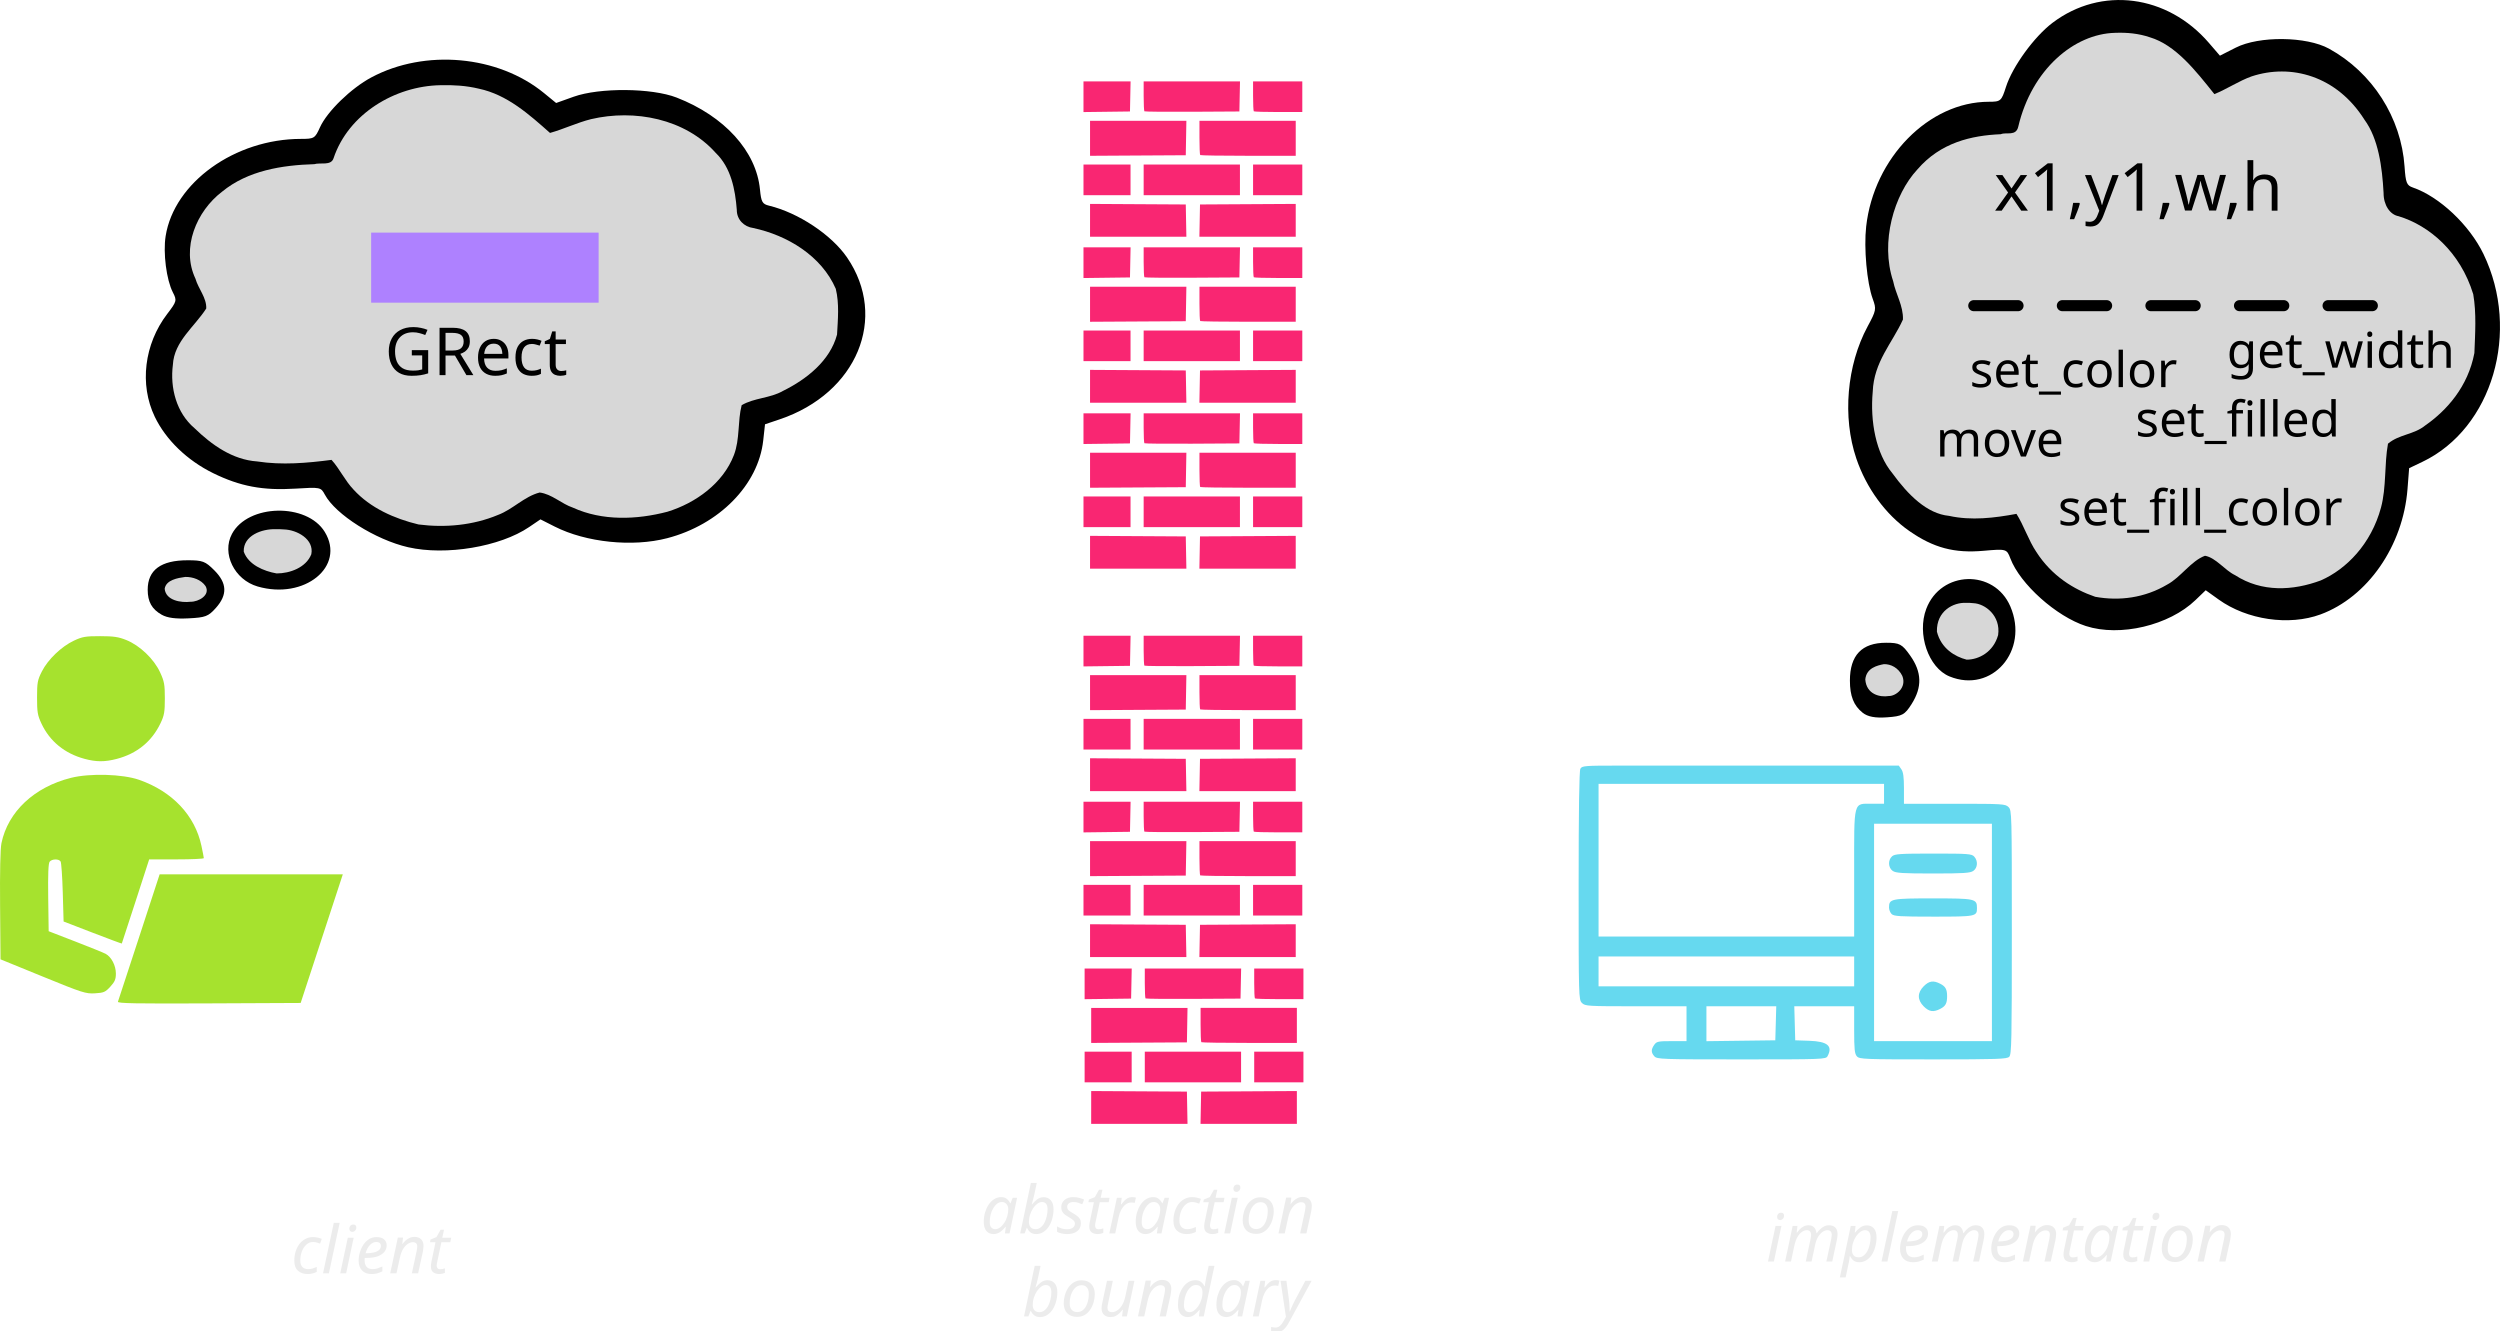
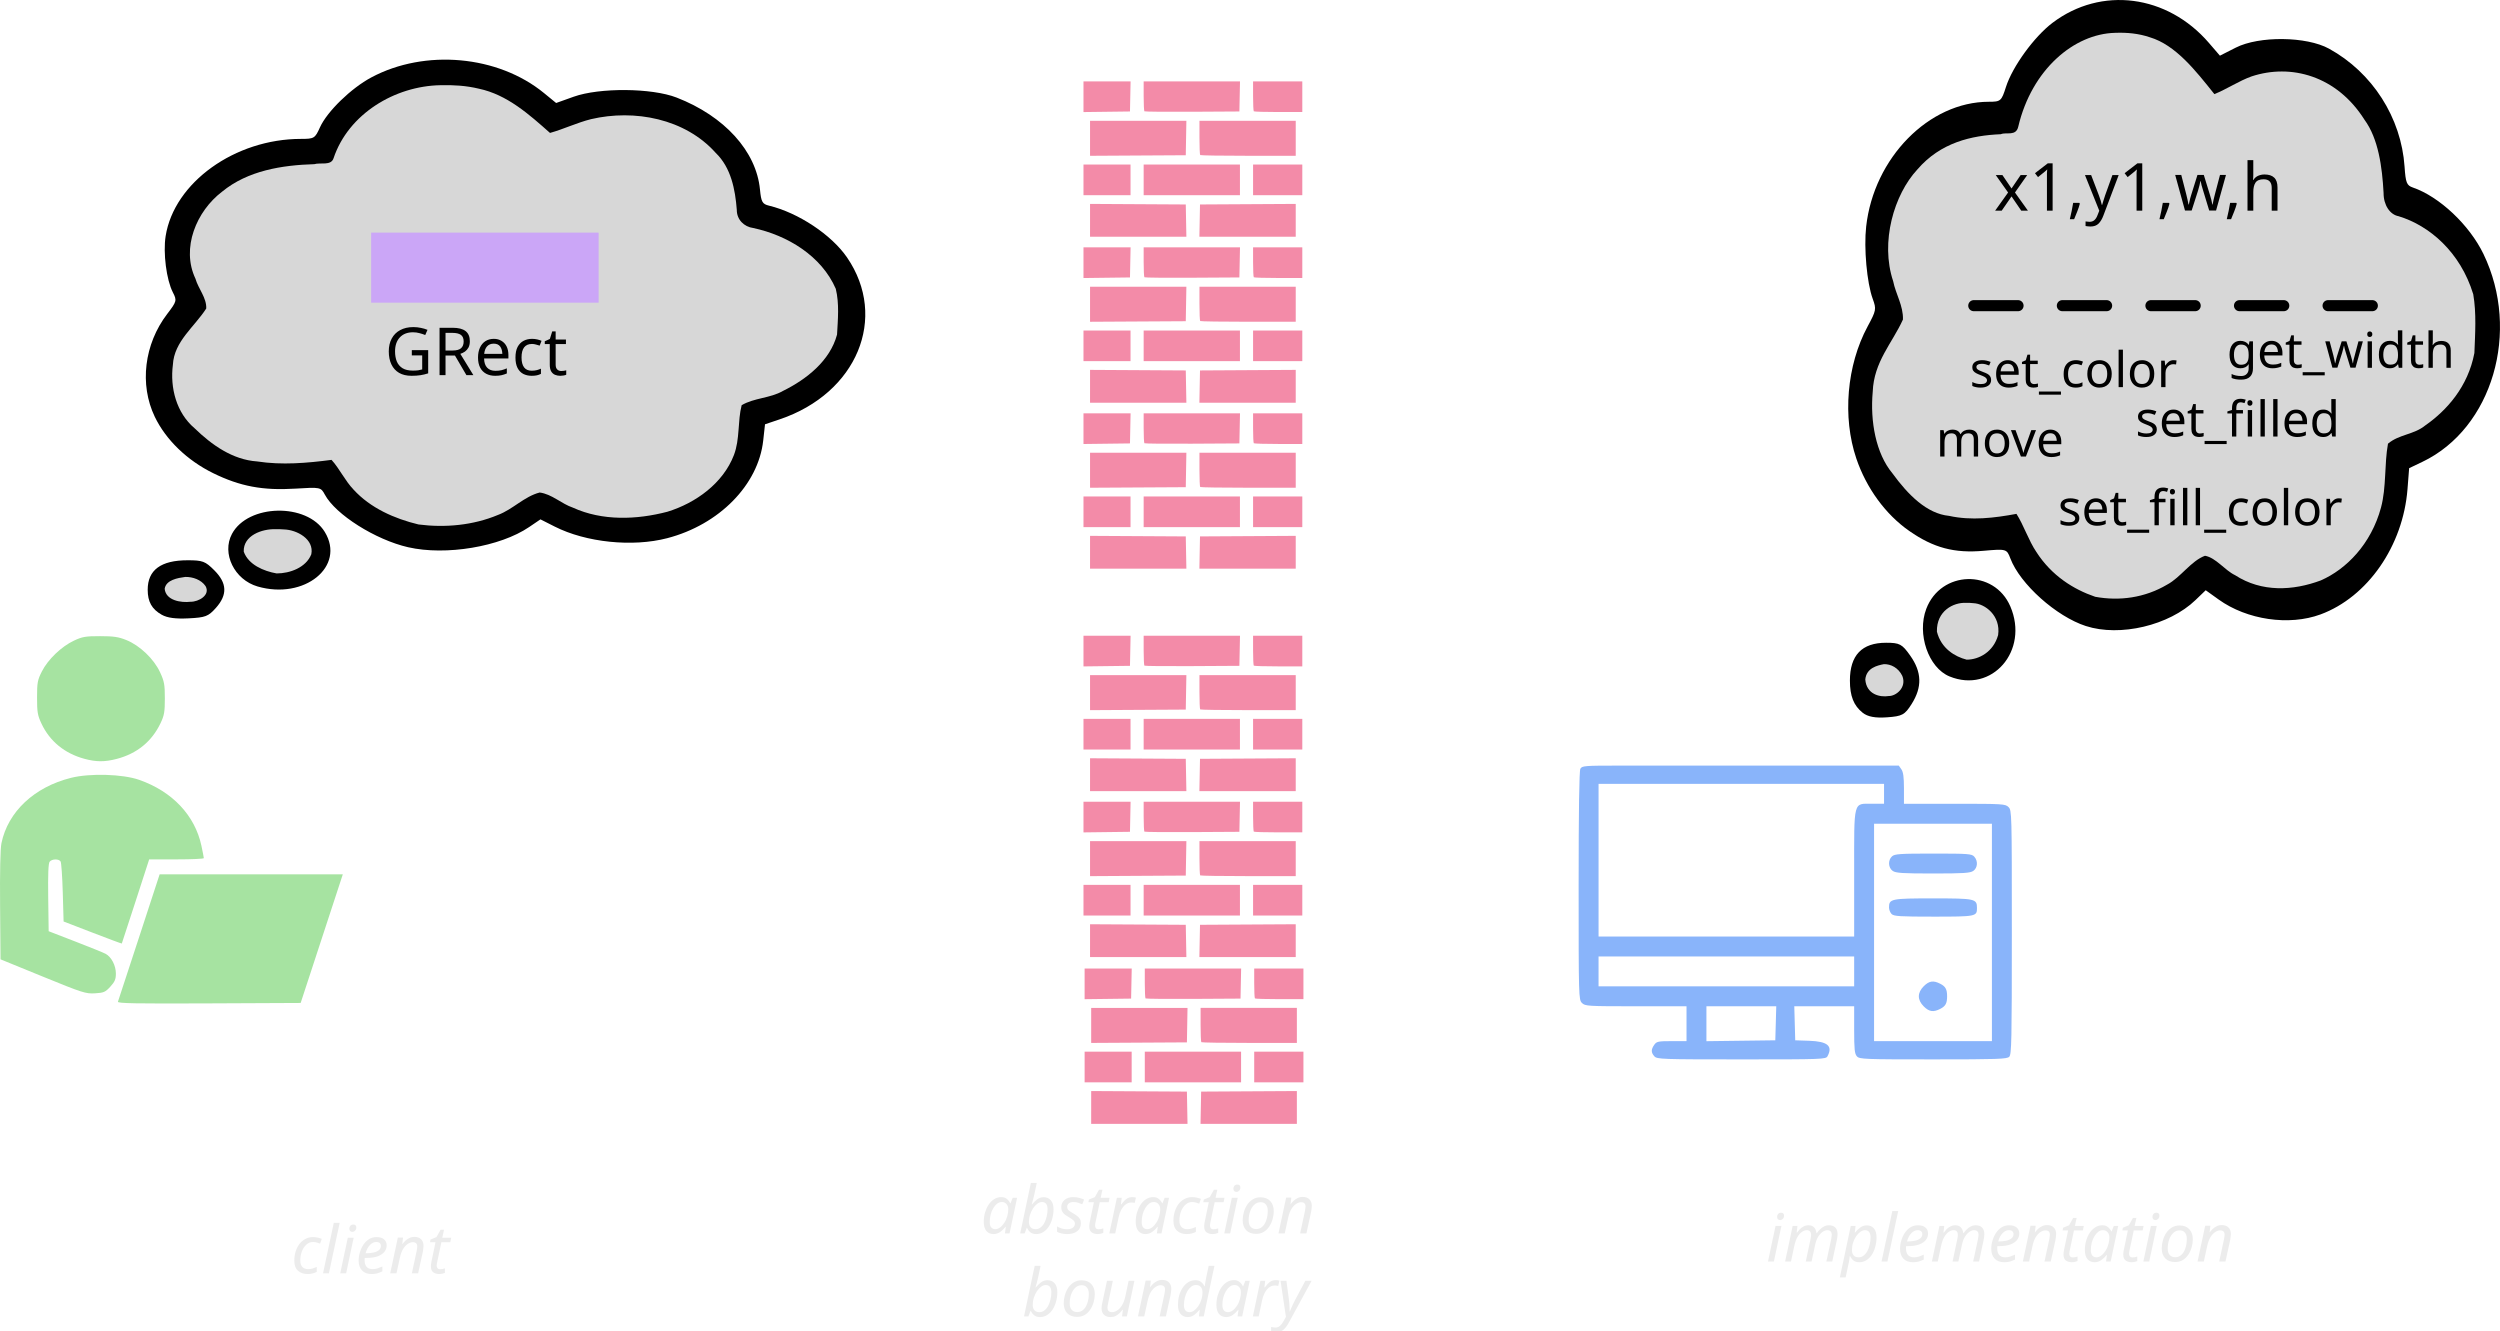
<svg xmlns="http://www.w3.org/2000/svg" width="398.526mm" height="212.046mm" viewBox="0 0 398.526 212.046" version="1.1" id="svg8">
  <defs id="defs2" />
  <g id="layer1" transform="translate(-234.3297,-30.67532)">
-     <path style="fill:#a6e22e;stroke-width:1" d="m 253.129,190.36 c 0.067,-0.183 1.59,-4.828 3.385,-10.321 l 3.264,-9.988 h 14.6 14.6 l -3.36,10.253 -3.36,10.253 -14.626,0.068 c -11.664,0.054 -14.601,10e-4 -14.504,-0.265 z m -11.969,-4.002 -6.747,-2.755 -0.07,-8.562 c -0.045,-5.433 0.035,-9.071 0.218,-9.954 1.039,-5.015 5.221,-8.944 11.086,-10.415 3.016,-0.756 8.227,-0.605 10.859,0.315 5.299,1.852 8.909,5.679 9.938,10.534 0.204,0.964 0.373,1.841 0.376,1.951 0.003,0.109 -1.956,0.198 -4.353,0.198 h -4.357 l -2.165,6.681 c -1.191,3.674 -2.181,6.704 -2.199,6.733 -0.019,0.029 -2.114,-0.75 -4.656,-1.73 l -4.622,-1.782 -0.132,-4.62 c -0.073,-2.541 -0.229,-4.769 -0.346,-4.951 -0.286,-0.442 -1.366,-0.421 -1.744,0.034 -0.211,0.254 -0.281,1.995 -0.231,5.725 l 0.072,5.361 4.233,1.637 c 2.328,0.9 4.508,1.784 4.843,1.964 0.923,0.497 1.637,1.866 1.639,3.142 7.9e-4,0.912 -0.169,1.314 -0.887,2.097 -0.799,0.872 -1.043,0.978 -2.447,1.06 -1.466,0.086 -1.967,-0.074 -8.307,-2.663 z m 6.642,-34.717 c -3.162,-0.85 -5.542,-2.798 -6.864,-5.62 -0.616,-1.313 -0.704,-1.833 -0.702,-4.147 0.002,-2.395 0.075,-2.791 0.773,-4.171 0.961,-1.901 3.116,-3.97 5.112,-4.905 1.336,-0.626 1.846,-0.713 4.168,-0.712 2.155,8e-4 2.929,0.115 4.176,0.618 2.145,0.864 4.4,3.015 5.375,5.127 0.676,1.465 0.768,1.96 0.768,4.176 0,2.167 -0.096,2.714 -0.695,3.969 -1.39,2.912 -3.76,4.839 -6.982,5.678 -1.904,0.496 -3.251,0.493 -5.128,-0.012 z" id="path847" />
+     <path style="fill:#a6e3a1;stroke-width:1" d="m 253.129,190.36 c 0.067,-0.183 1.59,-4.828 3.385,-10.321 l 3.264,-9.988 h 14.6 14.6 l -3.36,10.253 -3.36,10.253 -14.626,0.068 c -11.664,0.054 -14.601,10e-4 -14.504,-0.265 z m -11.969,-4.002 -6.747,-2.755 -0.07,-8.562 c -0.045,-5.433 0.035,-9.071 0.218,-9.954 1.039,-5.015 5.221,-8.944 11.086,-10.415 3.016,-0.756 8.227,-0.605 10.859,0.315 5.299,1.852 8.909,5.679 9.938,10.534 0.204,0.964 0.373,1.841 0.376,1.951 0.003,0.109 -1.956,0.198 -4.353,0.198 h -4.357 l -2.165,6.681 c -1.191,3.674 -2.181,6.704 -2.199,6.733 -0.019,0.029 -2.114,-0.75 -4.656,-1.73 l -4.622,-1.782 -0.132,-4.62 c -0.073,-2.541 -0.229,-4.769 -0.346,-4.951 -0.286,-0.442 -1.366,-0.421 -1.744,0.034 -0.211,0.254 -0.281,1.995 -0.231,5.725 l 0.072,5.361 4.233,1.637 c 2.328,0.9 4.508,1.784 4.843,1.964 0.923,0.497 1.637,1.866 1.639,3.142 7.9e-4,0.912 -0.169,1.314 -0.887,2.097 -0.799,0.872 -1.043,0.978 -2.447,1.06 -1.466,0.086 -1.967,-0.074 -8.307,-2.663 z m 6.642,-34.717 c -3.162,-0.85 -5.542,-2.798 -6.864,-5.62 -0.616,-1.313 -0.704,-1.833 -0.702,-4.147 0.002,-2.395 0.075,-2.791 0.773,-4.171 0.961,-1.901 3.116,-3.97 5.112,-4.905 1.336,-0.626 1.846,-0.713 4.168,-0.712 2.155,8e-4 2.929,0.115 4.176,0.618 2.145,0.864 4.4,3.015 5.375,5.127 0.676,1.465 0.768,1.96 0.768,4.176 0,2.167 -0.096,2.714 -0.695,3.969 -1.39,2.912 -3.76,4.839 -6.982,5.678 -1.904,0.496 -3.251,0.493 -5.128,-0.012 z" id="path847" />
    <g id="g875" transform="matrix(1.775365,0,0,1.775365,-309.1989,-68.54727)" style="stroke-width:0.563">
      <path style="fill:#000000;stroke-width:0.563" d="m 320.675,111.089 c -0.889,-0.501 -1.263,-1.167 -1.263,-2.248 0,-1.772 1.184,-2.646 3.585,-2.646 1.347,0 1.584,0.089 2.394,0.9 1.154,1.154 1.198,2.198 0.141,3.381 -0.681,0.762 -0.932,0.858 -2.447,0.934 -1.163,0.059 -1.913,-0.041 -2.409,-0.321 z m 3.667,-1.748 c 0.556,-0.461 -0.041,-1.246 -1.098,-1.444 -1.008,-0.189 -2.364,0.452 -2.174,1.027 0.293,0.889 2.382,1.155 3.272,0.417 z m 4.943,-0.791 c -2.092,-0.605 -3.245,-2.968 -2.306,-4.723 1.443,-2.695 6.728,-2.806 8.333,-0.175 1.889,3.097 -1.824,6.114 -6.027,4.898 z m 3.353,-1.723 c 2.429,-0.972 1.357,-3.264 -1.532,-3.274 -2.94,-0.01 -3.952,2.098 -1.534,3.196 1.337,0.607 1.718,0.617 3.066,0.077 z m 10.166,-1.8 c -2.944,-0.673 -6.529,-2.939 -7.49,-4.733 -0.354,-0.661 -0.404,-0.671 -2.641,-0.531 -2.913,0.183 -4.967,-0.203 -7.378,-1.387 -2.342,-1.15 -4.252,-2.994 -5.247,-5.066 -1.39,-2.893 -0.952,-6.523 1.115,-9.23 0.862,-1.129 0.884,-1.213 0.509,-1.939 -0.576,-1.114 -0.888,-3.541 -0.649,-5.053 0.76,-4.806 6.222,-8.728 12.155,-8.728 1.179,0 1.255,-0.046 1.7,-1.033 0.643,-1.426 2.796,-3.518 4.621,-4.491 4.824,-2.571 11.367,-1.976 15.498,1.409 l 1.089,0.892 1.572,-0.563 c 2.319,-0.83 7.012,-0.793 9.245,0.074 4.296,1.667 7.155,4.819 7.485,8.253 0.108,1.124 0.211,1.308 0.817,1.455 2.632,0.638 5.608,2.615 7.003,4.651 3.704,5.411 0.885,12.191 -6.041,14.531 l -1.326,0.448 -0.162,1.464 c -0.441,3.976 -3.954,7.548 -8.62,8.763 -3.12,0.813 -7.288,0.382 -10.101,-1.043 l -1.28,-0.648 -1.016,0.69 c -2.609,1.773 -7.48,2.587 -10.859,1.814 z m 7.401,-2.811 c 0.828,-0.31 2.037,-0.97 2.688,-1.467 1.414,-1.08 1.951,-1.118 3.244,-0.235 4.355,2.976 11.761,1.931 14.766,-2.083 1.084,-1.448 1.426,-2.544 1.426,-4.569 0,-1.86 0.122,-2.004 1.984,-2.34 2.64,-0.477 5.52,-2.572 6.499,-4.729 0.656,-1.444 0.663,-3.923 0.016,-5.336 -0.976,-2.131 -3.994,-4.326 -6.571,-4.778 -1.839,-0.323 -2.12,-0.664 -2.236,-2.714 -0.127,-2.256 -1.054,-3.92 -3.009,-5.4 -3.062,-2.32 -7.521,-2.833 -11.323,-1.302 -1.139,0.458 -2.117,0.833 -2.174,0.833 -0.057,0 -0.715,-0.593 -1.463,-1.317 -3.421,-3.314 -8.746,-4.047 -13.208,-1.817 -1.811,0.905 -3.786,2.95 -4.25,4.4 -0.173,0.541 -0.425,1.102 -0.56,1.248 -0.135,0.146 -1.282,0.273 -2.548,0.283 -5.514,0.045 -9.756,3.118 -10.058,7.286 -0.099,1.362 -0.002,1.802 0.712,3.253 0.454,0.923 0.826,1.83 0.826,2.015 0,0.185 -0.543,0.917 -1.206,1.627 -0.664,0.709 -1.378,1.7 -1.587,2.202 -0.529,1.266 -0.474,3.742 0.112,5.031 0.68,1.498 3.163,3.676 4.998,4.386 1.661,0.643 5.195,0.838 7.515,0.415 l 1.232,-0.225 0.911,1.425 c 0.501,0.784 1.316,1.767 1.811,2.185 1.09,0.921 3.229,1.933 4.783,2.262 1.717,0.364 4.956,0.102 6.669,-0.539 z" id="path863" />
      <path style="fill:#d7d7d7;fill-opacity:1;stroke-width:8.515;stroke-linecap:round;stroke-linejoin:round" d="m 1306.577,240.149 c -15.447,0.261 -31.226,9.725 -36.267,24.76 -0.827,2.671 -4.444,1.402 -6.555,2.036 -10.97,0.33 -22.569,2.173 -31.3,9.351 -8.68,6.6 -13.934,19.126 -9.026,29.503 0.971,3.422 3.835,6.511 3.666,10.127 -3.945,6.186 -10.91,11.142 -11.32,19.098 -1.008,7.802 1.176,16.302 7.345,21.527 5.825,5.656 12.9,10.714 21.274,11.279 8.377,1.3 16.947,0.549 25.223,-0.533 2.685,2.936 4.557,7.055 7.448,10.067 5.729,6.283 13.927,9.898 22.066,11.853 9.018,1.166 18.524,0.298 26.951,-3.226 5.058,-1.888 8.928,-6.266 14.166,-7.619 4.14,0.528 7.368,3.819 11.29,5.141 9.996,4.56 21.652,4.119 32.081,1.38 9.602,-2.964 18.877,-9.636 22.565,-19.263 2.056,-5.422 1.209,-11.423 2.612,-16.886 4.274,-2.529 9.654,-2.331 14.011,-4.841 7.975,-3.925 15.969,-10.196 18.359,-19.118 0.282,-5.144 0.805,-10.497 -0.429,-15.541 -4.837,-11.175 -16.43,-18.153 -27.982,-20.626 -3.171,-0.41 -5.627,-2.884 -5.608,-6.152 -0.529,-6.877 -1.932,-14.326 -7.157,-19.352 -10.394,-11.633 -27.566,-14.891 -42.306,-11.447 -4.748,1.194 -9.274,3.37 -13.925,4.679 -7.109,-6.299 -14.555,-12.992 -24.156,-15.019 -4.256,-1.028 -8.659,-1.298 -13.025,-1.179 z" id="path865" transform="scale(0.2645833)" />
      <path style="fill:#d7d7d7;fill-opacity:1;stroke-width:8.515;stroke-linecap:round;stroke-linejoin:round" d="m 1250.647,390.819 c -4.587,-0.14 -11.02,2.098 -10.826,7.614 1.586,4.471 6.783,6.621 11.14,7.4 4.534,0.016 10.03,-2.003 11.791,-6.509 1.028,-5.11 -4.893,-8.295 -9.263,-8.418 -0.945,-0.08 -1.895,-0.104 -2.843,-0.087 z" id="path867" transform="scale(0.2645833)" />
      <path style="fill:#d7d7d7;fill-opacity:1;stroke-width:8.515;stroke-linecap:round;stroke-linejoin:round" d="m 1219.973,407.022 c -2.504,0.342 -6.542,0.997 -6.985,4.029 0.404,4.005 5.566,4.78 8.816,4.396 2.637,0.043 6.803,-2.23 5.054,-5.317 -1.488,-2.171 -4.333,-3.155 -6.885,-3.107 z" id="path869" transform="scale(0.2645833)" />
    </g>
-     <g id="g909" transform="translate(-22.20047)">
-       <path style="fill:#f92672;stroke-width:1" d="m 430.476,207.216 v -2.618 l 7.63,0.045 7.63,0.045 0.048,2.573 0.048,2.573 h -7.679 -7.679 z m 17.48,0.045 0.048,-2.573 7.63,-0.045 7.63,-0.045 v 2.618 2.618 h -7.679 -7.679 z m -18.526,-6.497 v -2.442 h 3.75 3.75 v 2.442 2.442 h -3.75 -3.75 z m 9.592,0 v -2.442 h 7.674 7.674 v 2.442 2.442 h -7.674 -7.674 z m 17.441,0 v -2.442 h 3.924 3.924 v 2.442 2.442 h -3.924 -3.924 z m -25.987,-6.626 v -2.792 h 7.678 7.678 l -0.048,2.747 -0.048,2.747 -7.63,0.045 -7.63,0.045 z m 17.557,2.672 c -0.064,-0.064 -0.116,-1.32 -0.116,-2.791 v -2.674 h 7.674 7.674 v 2.791 2.791 h -7.558 c -4.157,0 -7.61,-0.052 -7.674,-0.116 z m -18.604,-9.298 v -2.445 h 3.755 3.755 l -0.049,2.398 -0.049,2.398 -3.706,0.047 -3.706,0.047 z m 9.711,2.324 c -0.065,-0.065 -0.118,-1.165 -0.118,-2.444 v -2.325 h 7.679 7.679 l -0.049,2.398 -0.049,2.398 -7.512,0.045 c -4.132,0.025 -7.565,-0.008 -7.63,-0.073 z m 17.439,-0.002 c -0.064,-0.064 -0.116,-1.163 -0.116,-2.442 v -2.325 h 3.924 3.924 v 2.442 2.442 h -3.808 c -2.094,0 -3.86,-0.052 -3.924,-0.116 z" id="path891" />
-       <path style="fill:#f92672;stroke-width:1" d="m 430.295,180.627 v -2.618 l 7.63,0.045 7.63,0.045 0.048,2.573 0.048,2.573 h -7.679 -7.679 z m 17.48,0.045 0.048,-2.573 7.63,-0.045 7.63,-0.045 v 2.618 2.618 h -7.679 -7.679 z m -18.526,-6.497 v -2.442 h 3.75 3.75 v 2.442 2.442 h -3.75 -3.75 z m 9.592,0 v -2.442 h 7.674 7.674 v 2.442 2.442 h -7.674 -7.674 z m 17.441,0 v -2.442 h 3.924 3.924 v 2.442 2.442 h -3.924 -3.924 z m -25.987,-6.626 v -2.792 h 7.678 7.678 l -0.048,2.747 -0.048,2.747 -7.63,0.045 -7.63,0.045 z m 17.557,2.672 c -0.064,-0.064 -0.116,-1.32 -0.116,-2.791 v -2.674 h 7.674 7.674 v 2.791 2.791 h -7.558 c -4.157,0 -7.61,-0.052 -7.674,-0.116 z m -18.604,-9.298 v -2.445 h 3.755 3.755 l -0.049,2.398 -0.049,2.398 -3.706,0.047 -3.706,0.047 z m 9.711,2.324 c -0.065,-0.065 -0.118,-1.165 -0.118,-2.444 v -2.325 h 7.679 7.679 l -0.049,2.398 -0.049,2.398 -7.512,0.045 c -4.132,0.025 -7.565,-0.008 -7.63,-0.073 z m 17.439,-0.002 c -0.064,-0.064 -0.116,-1.163 -0.116,-2.442 v -2.325 h 3.924 3.924 v 2.442 2.442 h -3.808 c -2.094,0 -3.86,-0.052 -3.924,-0.116 z" id="path893" />
-       <path style="fill:#f92672;stroke-width:1" d="m 430.295,154.168 v -2.618 l 7.63,0.045 7.63,0.045 0.048,2.573 0.048,2.573 h -7.679 -7.679 z m 17.48,0.045 0.048,-2.573 7.63,-0.045 7.63,-0.045 v 2.618 2.618 h -7.679 -7.679 z m -18.526,-6.497 v -2.442 h 3.75 3.75 v 2.442 2.442 h -3.75 -3.75 z m 9.592,0 v -2.442 h 7.674 7.674 v 2.442 2.442 h -7.674 -7.674 z m 17.441,0 v -2.442 h 3.924 3.924 v 2.442 2.442 h -3.924 -3.924 z m -25.987,-6.626 v -2.792 h 7.678 7.678 l -0.048,2.747 -0.048,2.747 -7.63,0.045 -7.63,0.045 z m 17.557,2.672 c -0.064,-0.064 -0.116,-1.32 -0.116,-2.791 v -2.674 h 7.674 7.674 v 2.791 2.791 h -7.558 c -4.157,0 -7.61,-0.052 -7.674,-0.116 z m -18.604,-9.298 v -2.445 h 3.755 3.755 l -0.049,2.398 -0.049,2.398 -3.706,0.047 -3.706,0.047 z m 9.711,2.324 c -0.065,-0.065 -0.118,-1.165 -0.118,-2.444 v -2.325 h 7.679 7.679 l -0.049,2.398 -0.049,2.398 -7.512,0.045 c -4.132,0.025 -7.565,-0.008 -7.63,-0.073 z m 17.439,-0.002 c -0.064,-0.064 -0.116,-1.163 -0.116,-2.442 v -2.325 h 3.924 3.924 v 2.442 2.442 h -3.808 c -2.094,0 -3.86,-0.052 -3.924,-0.116 z" id="path895" />
-       <path style="fill:#f92672;stroke-width:1" d="m 430.295,118.714 v -2.618 l 7.63,0.045 7.63,0.045 0.048,2.573 0.048,2.573 h -7.679 -7.679 z m 17.48,0.045 0.048,-2.573 7.63,-0.045 7.63,-0.045 v 2.618 2.618 h -7.679 -7.679 z m -18.526,-6.497 v -2.442 h 3.75 3.75 v 2.442 2.442 h -3.75 -3.75 z m 9.592,0 v -2.442 h 7.674 7.674 v 2.442 2.442 h -7.674 -7.674 z m 17.441,0 v -2.442 h 3.924 3.924 v 2.442 2.442 h -3.924 -3.924 z m -25.987,-6.626 v -2.792 h 7.678 7.678 l -0.048,2.747 -0.048,2.747 -7.63,0.045 -7.63,0.045 z m 17.557,2.672 c -0.064,-0.064 -0.116,-1.32 -0.116,-2.791 v -2.674 h 7.674 7.674 v 2.791 2.791 h -7.558 c -4.157,0 -7.61,-0.052 -7.674,-0.116 z m -18.604,-9.298 v -2.445 h 3.755 3.755 l -0.049,2.398 -0.049,2.398 -3.706,0.047 -3.706,0.047 z m 9.711,2.324 c -0.065,-0.065 -0.118,-1.165 -0.118,-2.444 v -2.325 h 7.679 7.679 l -0.049,2.398 -0.049,2.398 -7.512,0.045 c -4.132,0.025 -7.565,-0.008 -7.63,-0.073 z m 17.439,-0.002 c -0.064,-0.064 -0.116,-1.163 -0.116,-2.442 v -2.325 h 3.924 3.924 v 2.442 2.442 h -3.808 c -2.094,0 -3.86,-0.052 -3.924,-0.116 z" id="path897" />
-       <path style="fill:#f92672;stroke-width:1" d="m 430.295,92.256 v -2.618 l 7.63,0.045 7.63,0.045 0.048,2.573 0.048,2.573 h -7.679 -7.679 z m 17.48,0.045 0.048,-2.573 7.63,-0.045 7.63,-0.045 v 2.618 2.618 h -7.679 -7.679 z m -18.526,-6.497 v -2.442 h 3.75 3.75 v 2.442 2.442 h -3.75 -3.75 z m 9.592,0 v -2.442 h 7.674 7.674 v 2.442 2.442 h -7.674 -7.674 z m 17.441,0 v -2.442 h 3.924 3.924 v 2.442 2.442 h -3.924 -3.924 z m -25.987,-6.626 v -2.792 h 7.678 7.678 l -0.048,2.747 -0.048,2.747 -7.63,0.045 -7.63,0.045 z m 17.557,2.672 c -0.064,-0.064 -0.116,-1.32 -0.116,-2.791 v -2.674 h 7.674 7.674 v 2.791 2.791 h -7.558 c -4.157,0 -7.61,-0.052 -7.674,-0.116 z m -18.604,-9.298 v -2.445 h 3.755 3.755 l -0.049,2.398 -0.049,2.398 -3.706,0.047 -3.706,0.047 z m 9.711,2.324 c -0.065,-0.065 -0.118,-1.165 -0.118,-2.444 v -2.325 h 7.679 7.679 l -0.049,2.398 -0.049,2.398 -7.512,0.045 c -4.132,0.025 -7.565,-0.008 -7.63,-0.073 z m 17.439,-0.002 c -0.064,-0.064 -0.116,-1.163 -0.116,-2.442 v -2.325 h 3.924 3.924 v 2.442 2.442 h -3.808 c -2.094,0 -3.86,-0.052 -3.924,-0.116 z" id="path899" />
-       <path style="fill:#f92672;stroke-width:1" d="m 430.295,65.798 v -2.618 l 7.63,0.045 7.63,0.045 0.048,2.573 0.048,2.573 h -7.679 -7.679 z m 17.48,0.045 0.048,-2.573 7.63,-0.045 7.63,-0.045 v 2.618 2.618 h -7.679 -7.679 z m -18.526,-6.497 v -2.442 h 3.75 3.75 v 2.442 2.442 h -3.75 -3.75 z m 9.592,0 v -2.442 h 7.674 7.674 v 2.442 2.442 h -7.674 -7.674 z m 17.441,0 v -2.442 h 3.924 3.924 v 2.442 2.442 h -3.924 -3.924 z M 430.295,52.721 V 49.928 h 7.678 7.678 l -0.048,2.747 -0.048,2.747 -7.63,0.045 -7.63,0.045 z m 17.557,2.672 c -0.064,-0.064 -0.116,-1.32 -0.116,-2.791 V 49.928 h 7.674 7.674 v 2.791 2.791 h -7.558 c -4.157,0 -7.61,-0.052 -7.674,-0.116 z m -18.604,-9.298 v -2.445 h 3.755 3.755 l -0.049,2.398 -0.049,2.398 -3.706,0.047 -3.706,0.047 z m 9.711,2.324 c -0.065,-0.065 -0.118,-1.165 -0.118,-2.444 v -2.325 h 7.679 7.679 l -0.049,2.398 -0.049,2.398 -7.512,0.045 c -4.132,0.025 -7.565,-0.008 -7.63,-0.073 z m 17.439,-0.002 c -0.064,-0.064 -0.116,-1.163 -0.116,-2.442 v -2.325 h 3.924 3.924 v 2.442 2.442 h -3.808 c -2.094,0 -3.86,-0.052 -3.924,-0.116 z" id="path901" />
+     <g id="g909" transform="translate(-22.20047)" style="fill:#f38ba8">
+       <path style="fill:#f38ba8;stroke-width:1" d="m 430.476,207.216 v -2.618 l 7.63,0.045 7.63,0.045 0.048,2.573 0.048,2.573 h -7.679 -7.679 z m 17.48,0.045 0.048,-2.573 7.63,-0.045 7.63,-0.045 v 2.618 2.618 h -7.679 -7.679 z m -18.526,-6.497 v -2.442 h 3.75 3.75 v 2.442 2.442 h -3.75 -3.75 z m 9.592,0 v -2.442 h 7.674 7.674 v 2.442 2.442 h -7.674 -7.674 z m 17.441,0 v -2.442 h 3.924 3.924 v 2.442 2.442 h -3.924 -3.924 z m -25.987,-6.626 v -2.792 h 7.678 7.678 l -0.048,2.747 -0.048,2.747 -7.63,0.045 -7.63,0.045 z m 17.557,2.672 c -0.064,-0.064 -0.116,-1.32 -0.116,-2.791 v -2.674 h 7.674 7.674 v 2.791 2.791 h -7.558 c -4.157,0 -7.61,-0.052 -7.674,-0.116 z m -18.604,-9.298 v -2.445 h 3.755 3.755 l -0.049,2.398 -0.049,2.398 -3.706,0.047 -3.706,0.047 z m 9.711,2.324 c -0.065,-0.065 -0.118,-1.165 -0.118,-2.444 v -2.325 h 7.679 7.679 l -0.049,2.398 -0.049,2.398 -7.512,0.045 c -4.132,0.025 -7.565,-0.008 -7.63,-0.073 z m 17.439,-0.002 c -0.064,-0.064 -0.116,-1.163 -0.116,-2.442 v -2.325 h 3.924 3.924 v 2.442 2.442 h -3.808 c -2.094,0 -3.86,-0.052 -3.924,-0.116 z" id="path891" />
+       <path style="fill:#f38ba8;stroke-width:1" d="m 430.295,180.627 v -2.618 l 7.63,0.045 7.63,0.045 0.048,2.573 0.048,2.573 h -7.679 -7.679 z m 17.48,0.045 0.048,-2.573 7.63,-0.045 7.63,-0.045 v 2.618 2.618 h -7.679 -7.679 z m -18.526,-6.497 v -2.442 h 3.75 3.75 v 2.442 2.442 h -3.75 -3.75 z m 9.592,0 v -2.442 h 7.674 7.674 v 2.442 2.442 h -7.674 -7.674 z m 17.441,0 v -2.442 h 3.924 3.924 v 2.442 2.442 h -3.924 -3.924 z m -25.987,-6.626 v -2.792 h 7.678 7.678 l -0.048,2.747 -0.048,2.747 -7.63,0.045 -7.63,0.045 z m 17.557,2.672 c -0.064,-0.064 -0.116,-1.32 -0.116,-2.791 v -2.674 h 7.674 7.674 v 2.791 2.791 h -7.558 c -4.157,0 -7.61,-0.052 -7.674,-0.116 z m -18.604,-9.298 v -2.445 h 3.755 3.755 l -0.049,2.398 -0.049,2.398 -3.706,0.047 -3.706,0.047 z m 9.711,2.324 c -0.065,-0.065 -0.118,-1.165 -0.118,-2.444 v -2.325 h 7.679 7.679 l -0.049,2.398 -0.049,2.398 -7.512,0.045 c -4.132,0.025 -7.565,-0.008 -7.63,-0.073 z m 17.439,-0.002 c -0.064,-0.064 -0.116,-1.163 -0.116,-2.442 v -2.325 h 3.924 3.924 v 2.442 2.442 h -3.808 c -2.094,0 -3.86,-0.052 -3.924,-0.116 z" id="path893" />
+       <path style="fill:#f38ba8;stroke-width:1" d="m 430.295,154.168 v -2.618 l 7.63,0.045 7.63,0.045 0.048,2.573 0.048,2.573 h -7.679 -7.679 z m 17.48,0.045 0.048,-2.573 7.63,-0.045 7.63,-0.045 v 2.618 2.618 h -7.679 -7.679 z m -18.526,-6.497 v -2.442 h 3.75 3.75 v 2.442 2.442 h -3.75 -3.75 z m 9.592,0 v -2.442 h 7.674 7.674 v 2.442 2.442 h -7.674 -7.674 z m 17.441,0 v -2.442 h 3.924 3.924 v 2.442 2.442 h -3.924 -3.924 z m -25.987,-6.626 v -2.792 h 7.678 7.678 l -0.048,2.747 -0.048,2.747 -7.63,0.045 -7.63,0.045 z m 17.557,2.672 c -0.064,-0.064 -0.116,-1.32 -0.116,-2.791 v -2.674 h 7.674 7.674 v 2.791 2.791 h -7.558 c -4.157,0 -7.61,-0.052 -7.674,-0.116 z m -18.604,-9.298 v -2.445 h 3.755 3.755 l -0.049,2.398 -0.049,2.398 -3.706,0.047 -3.706,0.047 z m 9.711,2.324 c -0.065,-0.065 -0.118,-1.165 -0.118,-2.444 v -2.325 h 7.679 7.679 l -0.049,2.398 -0.049,2.398 -7.512,0.045 c -4.132,0.025 -7.565,-0.008 -7.63,-0.073 z m 17.439,-0.002 c -0.064,-0.064 -0.116,-1.163 -0.116,-2.442 v -2.325 h 3.924 3.924 v 2.442 2.442 h -3.808 c -2.094,0 -3.86,-0.052 -3.924,-0.116 z" id="path895" />
+       <path style="fill:#f38ba8;stroke-width:1" d="m 430.295,118.714 v -2.618 l 7.63,0.045 7.63,0.045 0.048,2.573 0.048,2.573 h -7.679 -7.679 z m 17.48,0.045 0.048,-2.573 7.63,-0.045 7.63,-0.045 v 2.618 2.618 h -7.679 -7.679 z m -18.526,-6.497 v -2.442 h 3.75 3.75 v 2.442 2.442 h -3.75 -3.75 z m 9.592,0 v -2.442 h 7.674 7.674 v 2.442 2.442 h -7.674 -7.674 z m 17.441,0 v -2.442 h 3.924 3.924 v 2.442 2.442 h -3.924 -3.924 z m -25.987,-6.626 v -2.792 h 7.678 7.678 l -0.048,2.747 -0.048,2.747 -7.63,0.045 -7.63,0.045 z m 17.557,2.672 c -0.064,-0.064 -0.116,-1.32 -0.116,-2.791 v -2.674 h 7.674 7.674 v 2.791 2.791 h -7.558 c -4.157,0 -7.61,-0.052 -7.674,-0.116 z m -18.604,-9.298 v -2.445 h 3.755 3.755 l -0.049,2.398 -0.049,2.398 -3.706,0.047 -3.706,0.047 z m 9.711,2.324 c -0.065,-0.065 -0.118,-1.165 -0.118,-2.444 v -2.325 h 7.679 7.679 l -0.049,2.398 -0.049,2.398 -7.512,0.045 c -4.132,0.025 -7.565,-0.008 -7.63,-0.073 z m 17.439,-0.002 c -0.064,-0.064 -0.116,-1.163 -0.116,-2.442 v -2.325 h 3.924 3.924 v 2.442 2.442 h -3.808 c -2.094,0 -3.86,-0.052 -3.924,-0.116 z" id="path897" />
+       <path style="fill:#f38ba8;stroke-width:1" d="m 430.295,92.256 v -2.618 l 7.63,0.045 7.63,0.045 0.048,2.573 0.048,2.573 h -7.679 -7.679 z m 17.48,0.045 0.048,-2.573 7.63,-0.045 7.63,-0.045 v 2.618 2.618 h -7.679 -7.679 z m -18.526,-6.497 v -2.442 h 3.75 3.75 v 2.442 2.442 h -3.75 -3.75 z m 9.592,0 v -2.442 h 7.674 7.674 v 2.442 2.442 h -7.674 -7.674 z m 17.441,0 v -2.442 h 3.924 3.924 v 2.442 2.442 h -3.924 -3.924 z m -25.987,-6.626 v -2.792 h 7.678 7.678 l -0.048,2.747 -0.048,2.747 -7.63,0.045 -7.63,0.045 z m 17.557,2.672 c -0.064,-0.064 -0.116,-1.32 -0.116,-2.791 v -2.674 h 7.674 7.674 v 2.791 2.791 h -7.558 c -4.157,0 -7.61,-0.052 -7.674,-0.116 z m -18.604,-9.298 v -2.445 h 3.755 3.755 l -0.049,2.398 -0.049,2.398 -3.706,0.047 -3.706,0.047 z m 9.711,2.324 c -0.065,-0.065 -0.118,-1.165 -0.118,-2.444 v -2.325 h 7.679 7.679 l -0.049,2.398 -0.049,2.398 -7.512,0.045 c -4.132,0.025 -7.565,-0.008 -7.63,-0.073 z m 17.439,-0.002 c -0.064,-0.064 -0.116,-1.163 -0.116,-2.442 v -2.325 h 3.924 3.924 v 2.442 2.442 h -3.808 c -2.094,0 -3.86,-0.052 -3.924,-0.116 z" id="path899" />
+       <path style="fill:#f38ba8;stroke-width:1" d="m 430.295,65.798 v -2.618 l 7.63,0.045 7.63,0.045 0.048,2.573 0.048,2.573 h -7.679 -7.679 z m 17.48,0.045 0.048,-2.573 7.63,-0.045 7.63,-0.045 v 2.618 2.618 h -7.679 -7.679 z m -18.526,-6.497 v -2.442 h 3.75 3.75 v 2.442 2.442 h -3.75 -3.75 z m 9.592,0 v -2.442 h 7.674 7.674 v 2.442 2.442 h -7.674 -7.674 z m 17.441,0 v -2.442 h 3.924 3.924 v 2.442 2.442 h -3.924 -3.924 z M 430.295,52.721 V 49.928 h 7.678 7.678 l -0.048,2.747 -0.048,2.747 -7.63,0.045 -7.63,0.045 z m 17.557,2.672 c -0.064,-0.064 -0.116,-1.32 -0.116,-2.791 V 49.928 h 7.674 7.674 v 2.791 2.791 h -7.558 c -4.157,0 -7.61,-0.052 -7.674,-0.116 z m -18.604,-9.298 v -2.445 h 3.755 3.755 l -0.049,2.398 -0.049,2.398 -3.706,0.047 -3.706,0.047 z m 9.711,2.324 c -0.065,-0.065 -0.118,-1.165 -0.118,-2.444 v -2.325 h 7.679 7.679 l -0.049,2.398 -0.049,2.398 -7.512,0.045 c -4.132,0.025 -7.565,-0.008 -7.63,-0.073 z m 17.439,-0.002 c -0.064,-0.064 -0.116,-1.163 -0.116,-2.442 v -2.325 h 3.924 3.924 v 2.442 2.442 h -3.808 c -2.094,0 -3.86,-0.052 -3.924,-0.116 z" id="path901" />
    </g>
-     <path style="fill:#66d9ef;stroke-width:1" d="m 493.768,155.629 h -4.611 v 12.171 12.171 h 20.373 20.373 v -10.054 c 0,-11.851 -0.194,-11.113 2.91,-11.113 h 1.852 v -1.587 -1.587 h -15.702 m 1.154,-2.91 h 16.899 l 0.412,0.588 c 0.301,0.43 0.412,1.249 0.412,3.043 v 2.455 h 8.07 c 7.717,0 8.093,0.023 8.599,0.529 0.52,0.52 0.529,0.882 0.529,19.957 0,17.309 -0.045,19.473 -0.416,19.844 -0.365,0.365 -1.833,0.416 -12.13,0.416 -11.012,0 -11.74,-0.029 -12.152,-0.484 -0.364,-0.402 -0.438,-1.116 -0.438,-4.233 v -3.749 h -4.772 -4.772 l 0.075,2.712 0.075,2.712 2.241,0.078 c 2.916,0.101 3.779,0.829 2.909,2.453 -0.265,0.496 -0.697,0.512 -13.717,0.512 -12.688,0 -13.468,-0.027 -13.881,-0.484 l -3e-5,-1e-5 c -0.547,-0.604 -0.553,-1.086 -0.026,-1.839 0.373,-0.533 0.633,-0.588 2.778,-0.588 h 2.366 v -2.778 -2.778 h -8.07 c -7.717,0 -8.093,-0.023 -8.599,-0.529 -0.519,-0.519 -0.529,-0.882 -0.529,-18.671 0,-11.999 0.093,-18.315 0.274,-18.653 0.259,-0.483 0.613,-0.512 6.341,-0.512 m 24.814,41.077 0.075,-2.712 h -5.566 -5.566 v 2.783 2.783 l 5.49,-0.071 5.49,-0.071 z m 34.453,-14.486 v -17.33 h -9.393 -9.393 v 17.33 17.33 h 9.393 9.393 z m -10.868,11.794 c -1.04,-1.04 -1.04,-2.176 0,-3.216 0.862,-0.862 1.537,-0.96 2.647,-0.386 0.833,0.431 1.077,0.883 1.077,1.994 0,1.111 -0.244,1.563 -1.077,1.994 -1.11,0.574 -1.785,0.476 -2.647,-0.386 z m -5.12,-14.724 c -0.229,-0.229 -0.416,-0.696 -0.416,-1.039 0,-1.389 0.319,-1.455 7.011,-1.455 6.765,0 7.011,0.055 7.011,1.553 0,1.323 -0.173,1.357 -6.913,1.357 -5.355,0 -6.339,-0.061 -6.694,-0.416 z m 0.172,-6.875 c -0.726,-0.509 -0.78,-1.714 -0.104,-2.325 0.421,-0.381 1.278,-0.438 6.574,-0.438 5.564,0 6.128,0.042 6.528,0.484 0.625,0.691 0.553,1.787 -0.15,2.279 -0.489,0.343 -1.57,0.412 -6.423,0.412 -4.853,0 -5.934,-0.069 -6.423,-0.412 z m -6.144,16.022 v -2.381 h -20.373 -20.373 v 2.381 2.381 h 20.373 20.373 z" id="path925" />
+     <path style="fill:#89b4fa;stroke-width:1" d="m 493.768,155.629 h -4.611 v 12.171 12.171 h 20.373 20.373 v -10.054 c 0,-11.851 -0.194,-11.113 2.91,-11.113 h 1.852 v -1.587 -1.587 h -15.702 m 1.154,-2.91 h 16.899 l 0.412,0.588 c 0.301,0.43 0.412,1.249 0.412,3.043 v 2.455 h 8.07 c 7.717,0 8.093,0.023 8.599,0.529 0.52,0.52 0.529,0.882 0.529,19.957 0,17.309 -0.045,19.473 -0.416,19.844 -0.365,0.365 -1.833,0.416 -12.13,0.416 -11.012,0 -11.74,-0.029 -12.152,-0.484 -0.364,-0.402 -0.438,-1.116 -0.438,-4.233 v -3.749 h -4.772 -4.772 l 0.075,2.712 0.075,2.712 2.241,0.078 c 2.916,0.101 3.779,0.829 2.909,2.453 -0.265,0.496 -0.697,0.512 -13.717,0.512 -12.688,0 -13.468,-0.027 -13.881,-0.484 l -3e-5,-1e-5 c -0.547,-0.604 -0.553,-1.086 -0.026,-1.839 0.373,-0.533 0.633,-0.588 2.778,-0.588 h 2.366 v -2.778 -2.778 h -8.07 c -7.717,0 -8.093,-0.023 -8.599,-0.529 -0.519,-0.519 -0.529,-0.882 -0.529,-18.671 0,-11.999 0.093,-18.315 0.274,-18.653 0.259,-0.483 0.613,-0.512 6.341,-0.512 m 24.814,41.077 0.075,-2.712 h -5.566 -5.566 v 2.783 2.783 l 5.49,-0.071 5.49,-0.071 z m 34.453,-14.486 v -17.33 h -9.393 -9.393 v 17.33 17.33 h 9.393 9.393 z m -10.868,11.794 c -1.04,-1.04 -1.04,-2.176 0,-3.216 0.862,-0.862 1.537,-0.96 2.647,-0.386 0.833,0.431 1.077,0.883 1.077,1.994 0,1.111 -0.244,1.563 -1.077,1.994 -1.11,0.574 -1.785,0.476 -2.647,-0.386 z m -5.12,-14.724 c -0.229,-0.229 -0.416,-0.696 -0.416,-1.039 0,-1.389 0.319,-1.455 7.011,-1.455 6.765,0 7.011,0.055 7.011,1.553 0,1.323 -0.173,1.357 -6.913,1.357 -5.355,0 -6.339,-0.061 -6.694,-0.416 z m 0.172,-6.875 c -0.726,-0.509 -0.78,-1.714 -0.104,-2.325 0.421,-0.381 1.278,-0.438 6.574,-0.438 5.564,0 6.128,0.042 6.528,0.484 0.625,0.691 0.553,1.787 -0.15,2.279 -0.489,0.343 -1.57,0.412 -6.423,0.412 -4.853,0 -5.934,-0.069 -6.423,-0.412 z m -6.144,16.022 v -2.381 h -20.373 -20.373 v 2.381 2.381 h 20.373 20.373 z" id="path925" />
    <g id="g935" transform="matrix(1.608308,0,0,2.279361,15.51153,-108.9194)" style="stroke-width:0.522">
      <path style="fill:#000000;stroke-width:0.522" d="m 320.675,111.089 c -0.889,-0.501 -1.263,-1.167 -1.263,-2.248 0,-1.772 1.184,-2.646 3.585,-2.646 1.347,0 1.584,0.089 2.394,0.9 1.154,1.154 1.198,2.198 0.141,3.381 -0.681,0.762 -0.932,0.858 -2.447,0.934 -1.163,0.059 -1.913,-0.041 -2.409,-0.321 z m 3.667,-1.748 c 0.556,-0.461 -0.041,-1.246 -1.098,-1.444 -1.008,-0.189 -2.364,0.452 -2.174,1.027 0.293,0.889 2.382,1.155 3.272,0.417 z m 4.943,-0.791 c -2.092,-0.605 -3.245,-2.968 -2.306,-4.723 1.443,-2.695 6.728,-2.806 8.333,-0.175 1.889,3.097 -1.824,6.114 -6.027,4.898 z m 3.353,-1.723 c 2.429,-0.972 1.357,-3.264 -1.532,-3.274 -2.94,-0.01 -3.952,2.098 -1.534,3.196 1.337,0.607 1.718,0.617 3.066,0.077 z m 10.166,-1.8 c -2.944,-0.673 -6.529,-2.939 -7.49,-4.733 -0.354,-0.661 -0.404,-0.671 -2.641,-0.531 -2.913,0.183 -4.967,-0.203 -7.378,-1.387 -2.342,-1.15 -4.252,-2.994 -5.247,-5.066 -1.39,-2.893 -0.952,-6.523 1.115,-9.23 0.862,-1.129 0.884,-1.213 0.509,-1.939 -0.576,-1.114 -0.888,-3.541 -0.649,-5.053 0.76,-4.806 6.222,-8.728 12.155,-8.728 1.179,0 1.255,-0.046 1.7,-1.033 0.643,-1.426 2.796,-3.518 4.621,-4.491 4.824,-2.571 11.367,-1.976 15.498,1.409 l 1.089,0.892 1.572,-0.563 c 2.319,-0.83 7.012,-0.793 9.245,0.074 4.296,1.667 7.155,4.819 7.485,8.253 0.108,1.124 0.211,1.308 0.817,1.455 2.632,0.638 5.608,2.615 7.003,4.651 3.704,5.411 0.885,12.191 -6.041,14.531 l -1.326,0.448 -0.162,1.464 c -0.441,3.976 -3.954,7.548 -8.62,8.763 -3.12,0.813 -7.288,0.382 -10.101,-1.043 l -1.28,-0.648 -1.016,0.69 c -2.609,1.773 -7.48,2.587 -10.859,1.814 z m 7.401,-2.811 c 0.828,-0.31 2.037,-0.97 2.688,-1.467 1.414,-1.08 1.951,-1.118 3.244,-0.235 4.355,2.976 11.761,1.931 14.766,-2.083 1.084,-1.448 1.426,-2.544 1.426,-4.569 0,-1.86 0.122,-2.004 1.984,-2.34 2.64,-0.477 5.52,-2.572 6.499,-4.729 0.656,-1.444 0.663,-3.923 0.016,-5.336 -0.976,-2.131 -3.994,-4.326 -6.571,-4.778 -1.839,-0.323 -2.12,-0.664 -2.236,-2.714 -0.127,-2.256 -1.054,-3.92 -3.009,-5.4 -3.062,-2.32 -7.521,-2.833 -11.323,-1.302 -1.139,0.458 -2.117,0.833 -2.174,0.833 -0.057,0 -0.715,-0.593 -1.463,-1.317 -3.421,-3.314 -8.746,-4.047 -13.208,-1.817 -1.811,0.905 -3.786,2.95 -4.25,4.4 -0.173,0.541 -0.425,1.102 -0.56,1.248 -0.135,0.146 -1.282,0.273 -2.548,0.283 -5.514,0.045 -9.756,3.118 -10.058,7.286 -0.099,1.362 -0.002,1.802 0.712,3.253 0.454,0.923 0.826,1.83 0.826,2.015 0,0.185 -0.543,0.917 -1.206,1.627 -0.664,0.709 -1.378,1.7 -1.587,2.202 -0.529,1.266 -0.474,3.742 0.112,5.031 0.68,1.498 3.163,3.676 4.998,4.386 1.661,0.643 5.195,0.838 7.515,0.415 l 1.232,-0.225 0.911,1.425 c 0.501,0.784 1.316,1.767 1.811,2.185 1.09,0.921 3.229,1.933 4.783,2.262 1.717,0.364 4.956,0.102 6.669,-0.539 z" id="path927" />
      <path style="fill:#d7d7d7;fill-opacity:1;stroke-width:7.896;stroke-linecap:round;stroke-linejoin:round" d="m 1306.577,240.149 c -15.447,0.261 -31.226,9.725 -36.267,24.76 -0.827,2.671 -4.444,1.402 -6.555,2.036 -10.97,0.33 -22.569,2.173 -31.3,9.351 -8.68,6.6 -13.934,19.126 -9.026,29.503 0.971,3.422 3.835,6.511 3.666,10.127 -3.945,6.186 -10.91,11.142 -11.32,19.098 -1.008,7.802 1.176,16.302 7.345,21.527 5.825,5.656 12.9,10.714 21.274,11.279 8.377,1.3 16.947,0.549 25.223,-0.533 2.685,2.936 4.557,7.055 7.448,10.067 5.729,6.283 13.927,9.898 22.066,11.853 9.018,1.166 18.524,0.298 26.951,-3.226 5.058,-1.888 8.928,-6.266 14.166,-7.619 4.14,0.528 7.368,3.819 11.29,5.141 9.996,4.56 21.652,4.119 32.081,1.38 9.602,-2.964 18.877,-9.636 22.565,-19.263 2.056,-5.422 1.209,-11.423 2.612,-16.886 4.274,-2.529 9.654,-2.331 14.011,-4.841 7.975,-3.925 15.969,-10.196 18.359,-19.118 0.282,-5.144 0.805,-10.497 -0.429,-15.541 -4.837,-11.175 -16.43,-18.153 -27.982,-20.626 -3.171,-0.41 -5.627,-2.884 -5.608,-6.152 -0.529,-6.877 -1.932,-14.326 -7.157,-19.352 -10.394,-11.633 -27.566,-14.891 -42.306,-11.447 -4.748,1.194 -9.274,3.37 -13.925,4.679 -7.109,-6.299 -14.555,-12.992 -24.156,-15.019 -4.256,-1.028 -8.659,-1.298 -13.025,-1.179 z" id="path929" transform="scale(0.2645833)" />
      <path style="fill:#d7d7d7;fill-opacity:1;stroke-width:7.896;stroke-linecap:round;stroke-linejoin:round" d="m 1250.647,390.819 c -4.587,-0.14 -11.02,2.098 -10.826,7.614 1.586,4.471 6.783,6.621 11.14,7.4 4.534,0.016 10.03,-2.003 11.791,-6.509 1.028,-5.11 -4.893,-8.295 -9.263,-8.418 -0.945,-0.08 -1.895,-0.104 -2.843,-0.087 z" id="path931" transform="scale(0.2645833)" />
      <path style="fill:#d7d7d7;fill-opacity:1;stroke-width:7.896;stroke-linecap:round;stroke-linejoin:round" d="m 1219.973,407.022 c -2.504,0.342 -6.542,0.997 -6.985,4.029 0.404,4.005 5.566,4.78 8.816,4.396 2.637,0.043 6.803,-2.23 5.054,-5.317 -1.488,-2.171 -4.333,-3.155 -6.885,-3.107 z" id="path933" transform="scale(0.2645833)" />
    </g>
    <text xml:space="preserve" style="font-style:normal;font-weight:normal;font-size:10.583px;line-height:1.25;font-family:sans-serif;letter-spacing:0px;word-spacing:0px;fill:#000000;fill-opacity:1;stroke:none;stroke-width:0.265" x="295.666" y="90.475" id="text939">
      <tspan id="tspan937" x="295.666" y="90.475" style="stroke-width:0.265">GRect</tspan>
    </text>
-     <rect style="fill:#ae81ff;fill-opacity:1;stroke-width:4;stroke-linecap:round;stroke-linejoin:round" id="rect941" width="36.262" height="11.168" x="293.495" y="67.757" ry="0" />
+     <rect style="fill:#cba6f7;fill-opacity:1;stroke-width:4;stroke-linecap:round;stroke-linejoin:round" id="rect941" width="36.262" height="11.168" x="293.495" y="67.757" ry="0" />
    <text xml:space="preserve" style="font-style:normal;font-weight:normal;font-size:10.583px;line-height:1.25;font-family:sans-serif;letter-spacing:0px;word-spacing:0px;fill:#000000;fill-opacity:1;stroke:none;stroke-width:0.265" x="552.191" y="64.256" id="text945">
      <tspan id="tspan943" x="552.191" y="64.256" style="stroke-width:0.265">x1,y1,w,h</tspan>
    </text>
    <path style="fill:none;stroke:#000000;stroke-width:1.765;stroke-linecap:round;stroke-linejoin:miter;stroke-miterlimit:4;stroke-dasharray:7.06, 7.06;stroke-dashoffset:0;stroke-opacity:1" d="m 548.968,79.402 h 64.488" id="path947" />
    <text xml:space="preserve" style="font-style:normal;font-weight:normal;font-size:7.862px;line-height:1.25;font-family:sans-serif;letter-spacing:0px;word-spacing:0px;fill:#000000;fill-opacity:1;stroke:none;stroke-width:0.265" x="548.329" y="92.385" id="text951">
      <tspan id="tspan949" x="548.329" y="92.385" style="stroke-width:0.265">set_color</tspan>
    </text>
    <text xml:space="preserve" style="font-style:normal;font-weight:normal;font-size:7.862px;line-height:1.25;font-family:sans-serif;letter-spacing:0px;word-spacing:0px;fill:#000000;fill-opacity:1;stroke:none;stroke-width:0.265" x="562.391" y="114.408" id="text955">
      <tspan id="tspan953" x="562.391" y="114.408" style="stroke-width:0.265">set_fill_color</tspan>
    </text>
    <text xml:space="preserve" style="font-style:normal;font-weight:normal;font-size:7.862px;line-height:1.25;font-family:sans-serif;letter-spacing:0px;word-spacing:0px;fill:#000000;fill-opacity:1;stroke:none;stroke-width:0.265" x="542.943" y="103.457" id="text959">
      <tspan id="tspan957" x="542.943" y="103.457" style="stroke-width:0.265">move</tspan>
    </text>
    <text xml:space="preserve" style="font-style:normal;font-weight:normal;font-size:7.862px;line-height:1.25;font-family:sans-serif;letter-spacing:0px;word-spacing:0px;fill:#000000;fill-opacity:1;stroke:none;stroke-width:0.265" x="589.306" y="89.303" id="text963">
      <tspan id="tspan961" x="589.306" y="89.303" style="stroke-width:0.265">get_width</tspan>
    </text>
    <text xml:space="preserve" style="font-style:normal;font-weight:normal;font-size:7.862px;line-height:1.25;font-family:sans-serif;letter-spacing:0px;word-spacing:0px;fill:#000000;fill-opacity:1;stroke:none;stroke-width:0.265" x="574.743" y="100.259" id="text967">
      <tspan id="tspan965" x="574.743" y="100.259" style="stroke-width:0.265">set_filled</tspan>
    </text>
    <text xml:space="preserve" style="font-style:italic;font-variant:normal;font-weight:normal;font-stretch:normal;font-size:10.583px;line-height:1.25;font-family:sans-serif;-inkscape-font-specification:'sans-serif, Italic';font-variant-ligatures:normal;font-variant-caps:normal;font-variant-numeric:normal;font-variant-east-asian:normal;text-align:center;letter-spacing:0px;word-spacing:0px;text-anchor:middle;fill:#ececec;fill-opacity:1;stroke:none;stroke-width:0.265" x="300.214" y="233.66" id="text971">
      <tspan id="tspan969" x="300.214" y="233.66" style="font-style:italic;font-variant:normal;font-weight:normal;font-stretch:normal;font-size:10.583px;font-family:sans-serif;-inkscape-font-specification:'sans-serif, Italic';font-variant-ligatures:normal;font-variant-caps:normal;font-variant-numeric:normal;font-variant-east-asian:normal;text-align:center;text-anchor:middle;fill:#ececec;fill-opacity:1;stroke-width:0.265">client</tspan>
    </text>
    <text xml:space="preserve" style="font-style:italic;font-variant:normal;font-weight:normal;font-stretch:normal;font-size:10.583px;line-height:1.25;font-family:sans-serif;-inkscape-font-specification:'sans-serif, Italic';font-variant-ligatures:normal;font-variant-caps:normal;font-variant-numeric:normal;font-variant-east-asian:normal;text-align:center;letter-spacing:0px;word-spacing:0px;text-anchor:middle;fill:#ececec;fill-opacity:1;stroke:none;stroke-width:0.265" x="426.965" y="227.291" id="text975">
      <tspan id="tspan973" x="426.965" y="227.291" style="font-style:italic;font-variant:normal;font-weight:normal;font-stretch:normal;font-size:10.583px;font-family:sans-serif;-inkscape-font-specification:'sans-serif, Italic';font-variant-ligatures:normal;font-variant-caps:normal;font-variant-numeric:normal;font-variant-east-asian:normal;text-align:center;text-anchor:middle;fill:#ececec;fill-opacity:1;stroke-width:0.265">abstraction</tspan>
      <tspan x="426.965" y="240.52" style="font-style:italic;font-variant:normal;font-weight:normal;font-stretch:normal;font-size:10.583px;font-family:sans-serif;-inkscape-font-specification:'sans-serif, Italic';font-variant-ligatures:normal;font-variant-caps:normal;font-variant-numeric:normal;font-variant-east-asian:normal;text-align:center;text-anchor:middle;fill:#ececec;fill-opacity:1;stroke-width:0.265" id="tspan977">boundary</tspan>
    </text>
    <text xml:space="preserve" style="font-style:italic;font-variant:normal;font-weight:normal;font-stretch:normal;font-size:10.583px;line-height:1.25;font-family:sans-serif;-inkscape-font-specification:'sans-serif, Italic';font-variant-ligatures:normal;font-variant-caps:normal;font-variant-numeric:normal;font-variant-east-asian:normal;text-align:center;letter-spacing:0px;word-spacing:0px;text-anchor:middle;fill:#ececec;fill-opacity:1;stroke:none;stroke-width:0.265" x="560.073" y="231.777" id="text983">
      <tspan x="560.073" y="231.777" style="font-style:italic;font-variant:normal;font-weight:normal;font-stretch:normal;font-size:10.583px;font-family:sans-serif;-inkscape-font-specification:'sans-serif, Italic';font-variant-ligatures:normal;font-variant-caps:normal;font-variant-numeric:normal;font-variant-east-asian:normal;text-align:center;text-anchor:middle;fill:#ececec;fill-opacity:1;stroke-width:0.265" id="tspan981">implementation</tspan>
    </text>
  </g>
</svg>
